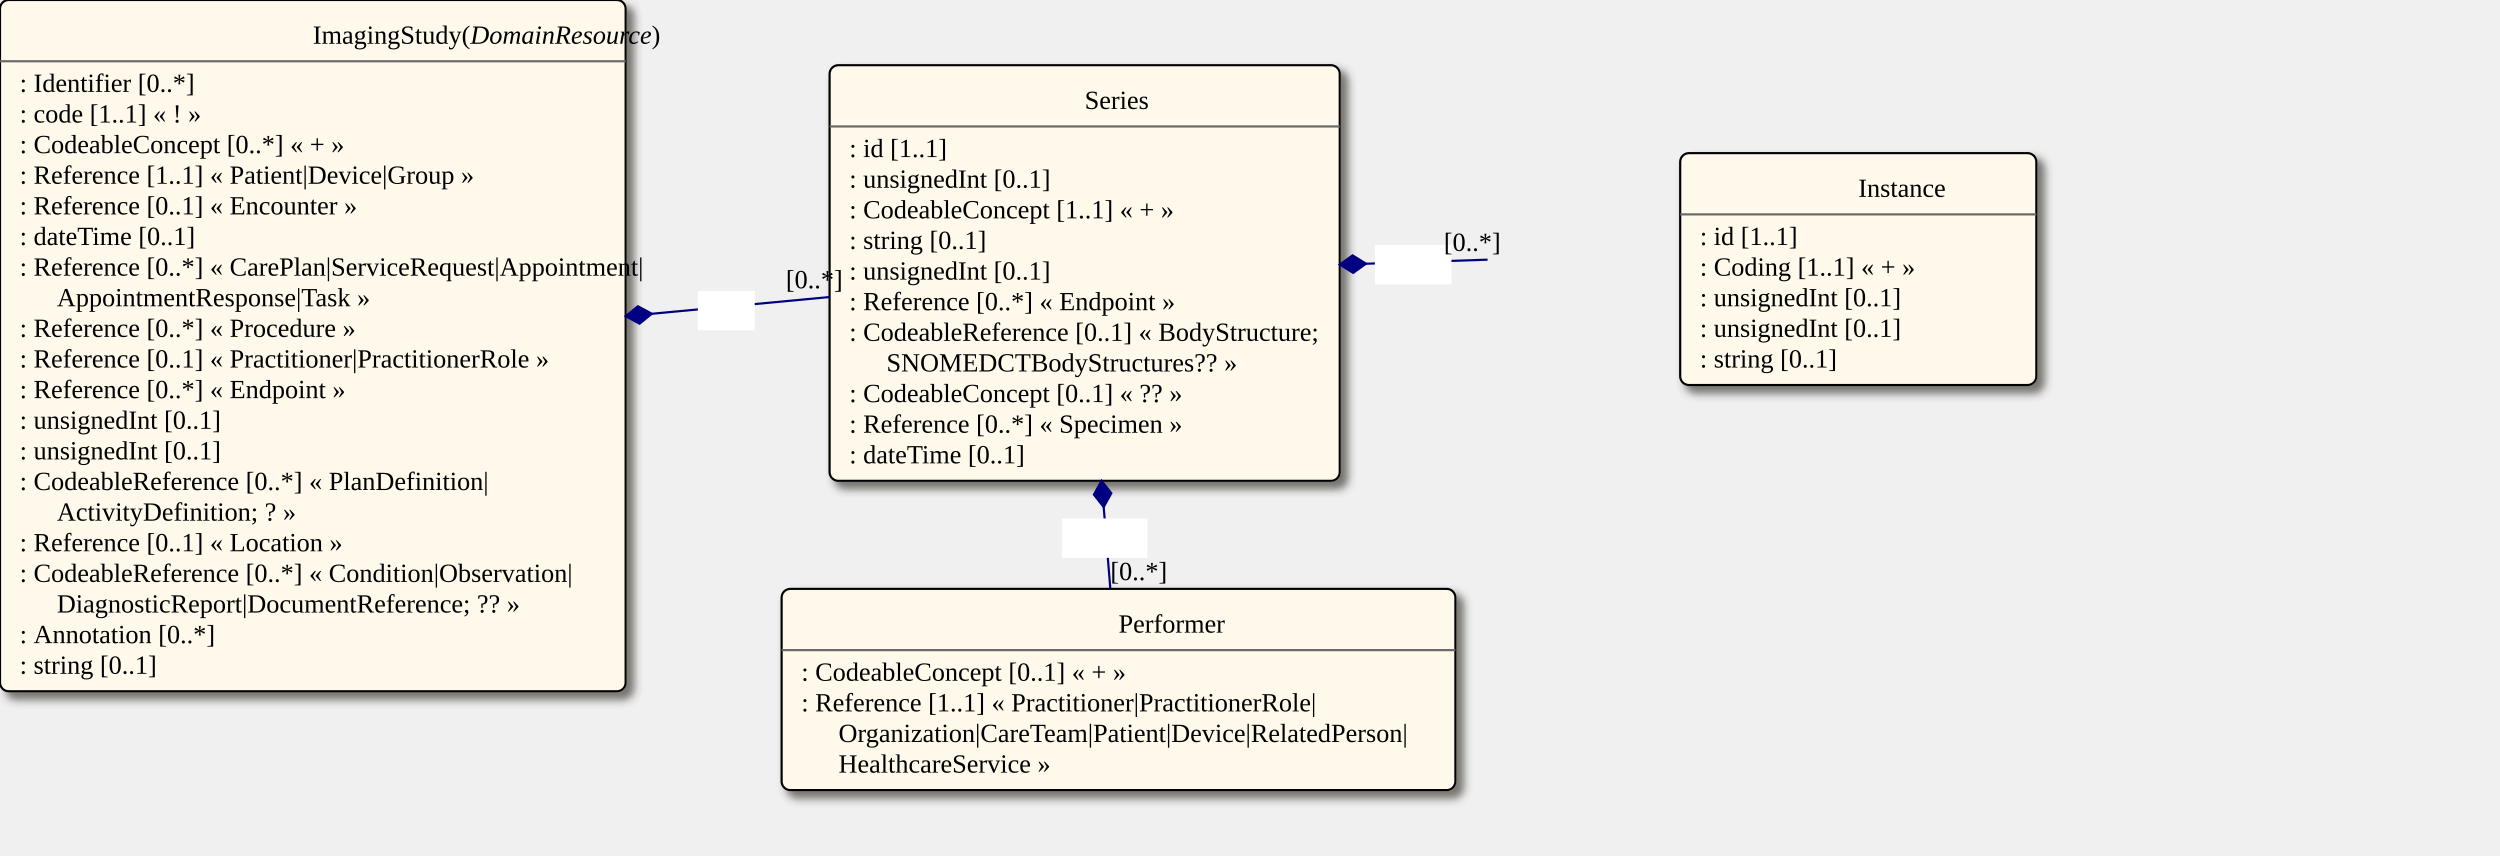
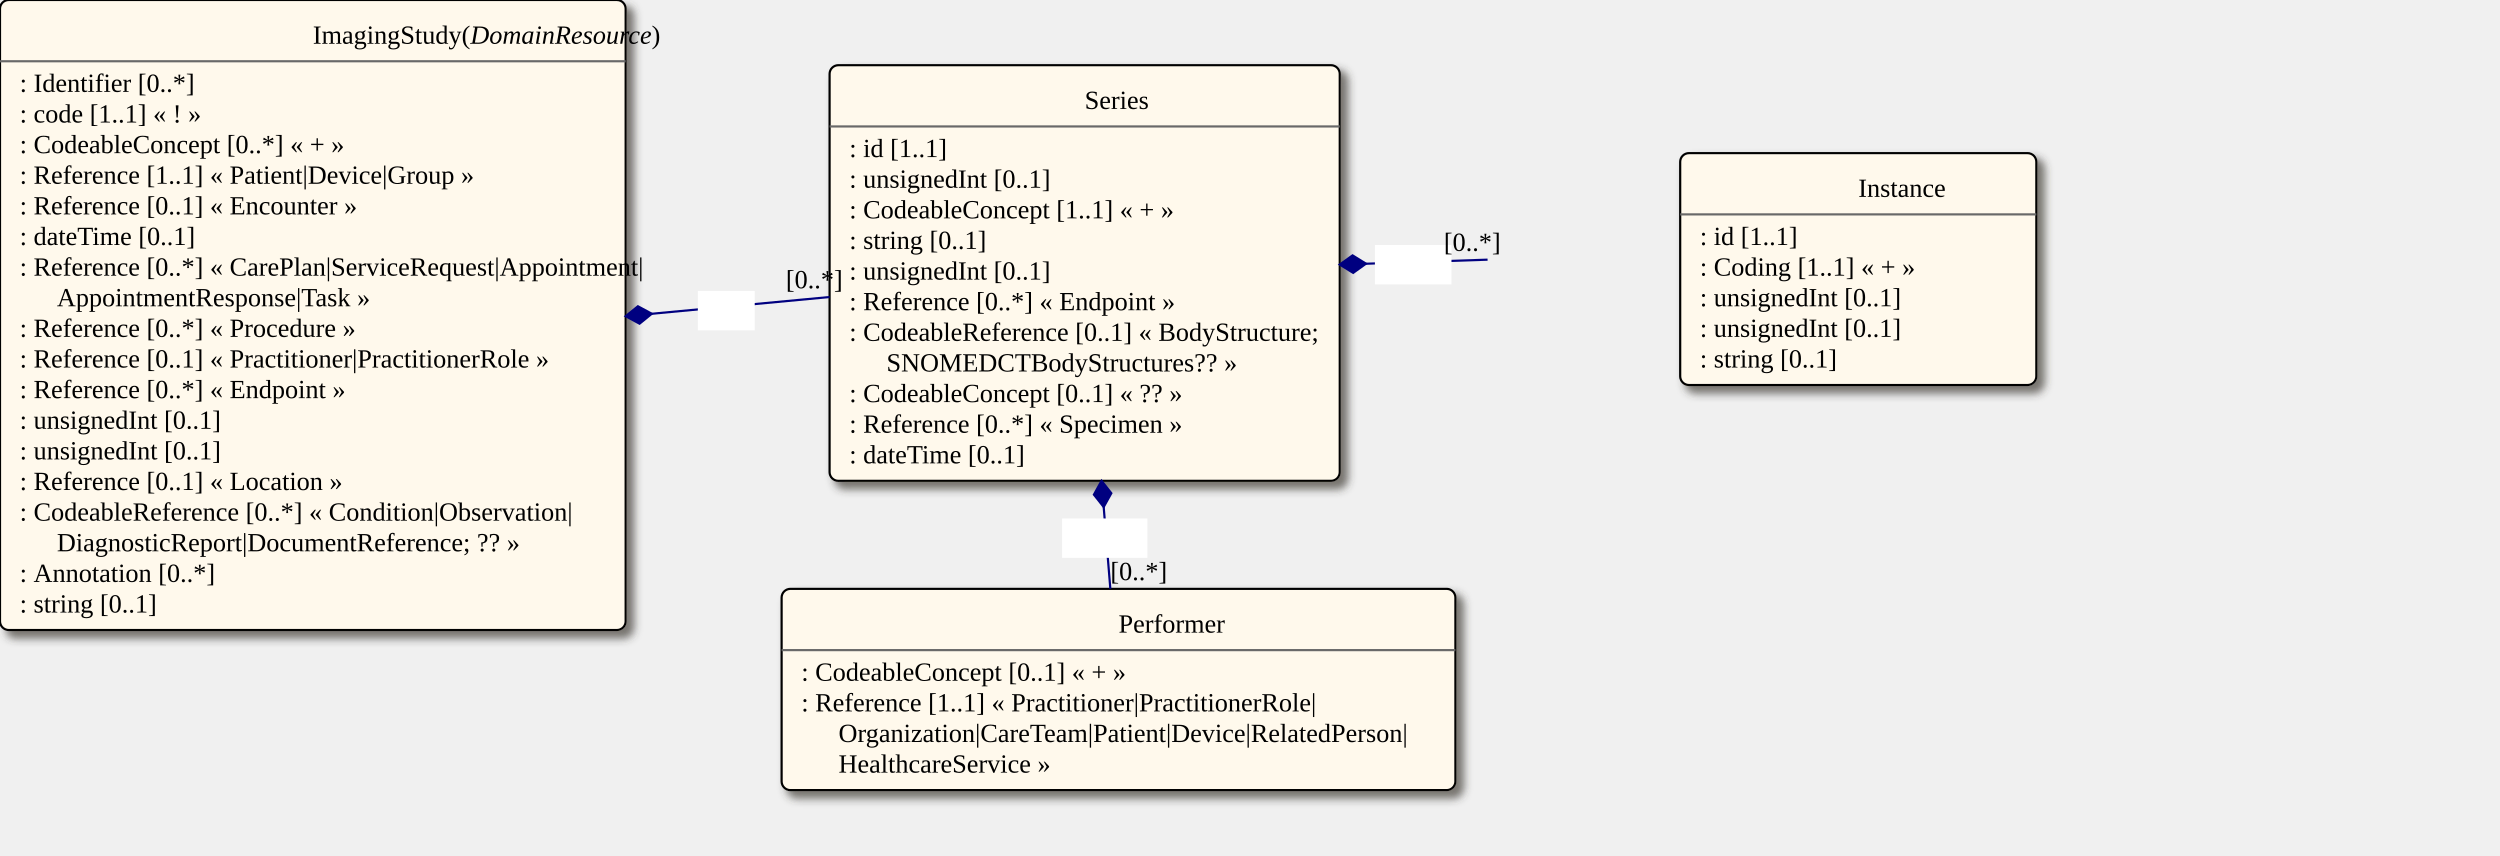
<svg xmlns="http://www.w3.org/2000/svg" xmlns:xlink="http://www.w3.org/1999/xlink" id="n649" version="1.1" width="1142.8" height="391.182">
  <defs id="defs4474">
    <filter id="shadow1" x="-0.033" y="-0.058" width="1.084" height="1.148">
      <feOffset result="offOut" in="SourceGraphic" dx="3" dy="3" id="feOffset4465" />
      <feColorMatrix result="matrixOut" in="offOut" type="matrix" values="0.2 0 0 0 0 0 0.2 0 0 0 0 0 0.2 0 0 0 0 0 1 0" id="feColorMatrix4467" />
      <feGaussianBlur result="blurOut" in="matrixOut" stdDeviation="2" id="feGaussianBlur4469" />
      <feBlend in="SourceGraphic" in2="blurOut" mode="normal" id="feBlend4471" />
    </filter>
  </defs>
  <g id="n650">
-     <rect id="ImagingStudy" x="0.0" y="0.0" rx="4" ry="4" width="286.0" height="316.0" filter="url(#shadow1)" style="fill:#fff9ec;stroke:black;stroke-width:1" />
+     <rect id="ImagingStudy" x="0.0" y="0.0" rx="4" ry="4" width="286.0" height="288.0" filter="url(#shadow1)" style="fill:#fff9ec;stroke:black;stroke-width:1" />
    <line id="n651" x1="0.0" y1="28.0" x2="286.0" y2="28.0" style="stroke:dimgrey;stroke-width:1" />
    <text id="n652" x="143.0" y="20.0" fill="black" class="diagram-class-title  diagram-class-resource">ImagingStudy<tspan class="diagram-class-title-link" id="tspan4479"> (<a id="n653" xlink:href="domainresource.html#DomainResource" class="diagram-class-reference" style="font-style: italic">DomainResource</a>)</tspan>
    </text>
    <text id="n654" x="6.0" y="42.0" fill="black" class="diagram-class-detail">
      <a id="n655" xlink:href="imagingstudy-definitions.html#ImagingStudy.identifier" /> : <a id="n656" xlink:href="datatypes.html#Identifier">Identifier</a> [0..*]</text>
    <text id="n660" x="6.0" y="56.0" fill="black" class="diagram-class-detail">
      <a id="n661" xlink:href="imagingstudy-definitions.html#ImagingStudy.status" /> : <a id="n662" xlink:href="datatypes.html#code">code</a> [1..1] « <a id="n663" xlink:href="valueset-imagingstudy-status.html" />! »</text>
    <text id="n670" x="6.0" y="70.0" fill="black" class="diagram-class-detail">
      <a id="n671" xlink:href="imagingstudy-definitions.html#ImagingStudy.modality" /> : <a id="n672" xlink:href="datatypes.html#CodeableConcept">CodeableConcept</a> [0..*] « <a id="n673" xlink:href="http://dicom.nema.org/medical/dicom/current/output/chtml/part16/sect_CID_33.html" />+ »</text>
    <text id="n680" x="6.0" y="84.0" fill="black" class="diagram-class-detail">
      <a id="n681" xlink:href="imagingstudy-definitions.html#ImagingStudy.subject" /> : <a id="n682" xlink:href="references.html#Reference">Reference</a> [1..1] « <a id="n683" xlink:href="patient.html#Patient">Patient</a>|<a id="n684" xlink:href="device.html#Device">Device</a>|<a id="n685" xlink:href="group.html#Group">Group</a> »</text>
    <text id="n692" x="6.0" y="98.0" fill="black" class="diagram-class-detail">
      <a id="n693" xlink:href="imagingstudy-definitions.html#ImagingStudy.encounter" /> : <a id="n694" xlink:href="references.html#Reference">Reference</a> [0..1] « <a id="n695" xlink:href="encounter.html#Encounter">Encounter</a> »</text>
    <text id="n700" x="6.0" y="112.0" fill="black" class="diagram-class-detail">
      <a id="n701" xlink:href="imagingstudy-definitions.html#ImagingStudy.started" /> : <a id="n702" xlink:href="datatypes.html#dateTime">dateTime</a> [0..1]</text>
    <text id="n706" x="6.0" y="126.0" fill="black" class="diagram-class-detail">
      <a id="n707" xlink:href="imagingstudy-definitions.html#ImagingStudy.basedOn" /> : <a id="n708" xlink:href="references.html#Reference">Reference</a> [0..*] « <a id="n709" xlink:href="careplan.html#CarePlan">CarePlan</a>|<a id="n710" xlink:href="servicerequest.html#ServiceRequest">ServiceRequest</a>|<a id="n711" xlink:href="appointment.html#Appointment">Appointment</a>|</text>
    <text id="n712" x="26.0" y="140.0" fill="black" class="diagram-class-detail">
      <a id="n713" xlink:href="appointmentresponse.html#AppointmentResponse">AppointmentResponse</a>|<a id="n714" xlink:href="task.html#Task">Task</a> »</text>
    <text id="n724" x="6.0" y="154.0" fill="black" class="diagram-class-detail">
-       <a id="n725" xlink:href="imagingstudy-definitions.html#ImagingStudy.partOf" /> : <a id="n726" xlink:href="references.html#Reference">Reference</a> [0..*] « <a id="n727" xlink:href="procedure.html#Procedure">Procedure</a> »</text>
+       <a id="n725" xlink:href="imagingstudy-definitions.html#ImagingStudy.procedure" /> : <a id="n726" xlink:href="references.html#Reference">Reference</a> [0..*] « <a id="n727" xlink:href="procedure.html#Procedure">Procedure</a> »</text>
    <text id="n732" x="6.0" y="168.0" fill="black" class="diagram-class-detail">
      <a id="n733" xlink:href="imagingstudy-definitions.html#ImagingStudy.referrer" /> : <a id="n734" xlink:href="references.html#Reference">Reference</a> [0..1] « <a id="n735" xlink:href="practitioner.html#Practitioner">Practitioner</a>|<a id="n736" xlink:href="practitionerrole.html#PractitionerRole">PractitionerRole</a> »</text>
    <text id="n742" x="6.0" y="182.0" fill="black" class="diagram-class-detail">
      <a id="n743" xlink:href="imagingstudy-definitions.html#ImagingStudy.endpoint" /> : <a id="n744" xlink:href="references.html#Reference">Reference</a> [0..*] « <a id="n745" xlink:href="endpoint.html#Endpoint">Endpoint</a> »</text>
    <text id="n750" x="6.0" y="196.0" fill="black" class="diagram-class-detail">
      <a id="n751" xlink:href="imagingstudy-definitions.html#ImagingStudy.numberOfSeries" /> : <a id="n752" xlink:href="datatypes.html#unsignedInt">unsignedInt</a> [0..1]</text>
    <text id="n756" x="6.0" y="210.0" fill="black" class="diagram-class-detail">
      <a id="n757" xlink:href="imagingstudy-definitions.html#ImagingStudy.numberOfInstances" /> : <a id="n758" xlink:href="datatypes.html#unsignedInt">unsignedInt</a> [0..1]</text>
-     <text id="n762" x="6.0" y="224.0" fill="black" class="diagram-class-detail">
-       <a id="n763" xlink:href="imagingstudy-definitions.html#ImagingStudy.procedure" /> : <a id="n764" xlink:href="references.html#CodeableReference">CodeableReference</a> [0..*] « <a id="n765" xlink:href="plandefinition.html#PlanDefinition">PlanDefinition</a>|</text>
-     <text id="n766" x="26.0" y="238.0" fill="black" class="diagram-class-detail">
-       <a id="n767" xlink:href="activitydefinition.html#ActivityDefinition">ActivityDefinition</a>; <a id="n768" xlink:href="http://loinc.org/vs/loinc-rsna-radiology-playbook" />? »</text>
-     <text id="n776" x="6.0" y="252.0" fill="black" class="diagram-class-detail">
+     <text id="n776" x="6.0" y="224.0" fill="black" class="diagram-class-detail">
      <a id="n777" xlink:href="imagingstudy-definitions.html#ImagingStudy.location" /> : <a id="n778" xlink:href="references.html#Reference">Reference</a> [0..1] « <a id="n779" xlink:href="location.html#Location">Location</a> »</text>
-     <text id="n784" x="6.0" y="266.0" fill="black" class="diagram-class-detail">
+     <text id="n784" x="6.0" y="238.0" fill="black" class="diagram-class-detail">
      <a id="n785" xlink:href="imagingstudy-definitions.html#ImagingStudy.reason" /> : <a id="n786" xlink:href="references.html#CodeableReference">CodeableReference</a> [0..*] « <a id="n787" xlink:href="condition.html#Condition">Condition</a>|<a id="n788" xlink:href="observation.html#Observation">Observation</a>|</text>
-     <text id="n789" x="26.0" y="280.0" fill="black" class="diagram-class-detail">
+     <text id="n789" x="26.0" y="252.0" fill="black" class="diagram-class-detail">
      <a id="n790" xlink:href="diagnosticreport.html#DiagnosticReport">DiagnosticReport</a>|<a id="n791" xlink:href="documentreference.html#DocumentReference">DocumentReference</a>; <a id="n792" xlink:href="valueset-procedure-reason.html" />?? »</text>
-     <text id="n804" x="6.0" y="294.0" fill="black" class="diagram-class-detail">
+     <text id="n804" x="6.0" y="266.0" fill="black" class="diagram-class-detail">
      <a id="n805" xlink:href="imagingstudy-definitions.html#ImagingStudy.note" /> : <a id="n806" xlink:href="datatypes.html#Annotation">Annotation</a> [0..*]</text>
-     <text id="n810" x="6.0" y="308.0" fill="black" class="diagram-class-detail">
+     <text id="n810" x="6.0" y="280.0" fill="black" class="diagram-class-detail">
      <a id="n811" xlink:href="imagingstudy-definitions.html#ImagingStudy.description" /> : <a id="n812" xlink:href="datatypes.html#string">string</a> [0..1]</text>
  </g>
  <g id="n816">
    <rect id="ImagingStudy.series" x="379.223" y="29.803" rx="4" ry="4" width="233.2" height="190.0" filter="url(#shadow1)" style="fill:#fff9ec;stroke:black;stroke-width:1" />
    <line id="n817" x1="379.223" y1="57.803" x2="612.423" y2="57.803" style="stroke:dimgrey;stroke-width:1" />
    <text id="n818" x="495.823" y="49.803" fill="black" class="diagram-class-title">Series</text>
    <text id="n819" x="385.223" y="71.803" fill="black" class="diagram-class-detail">
      <a id="n820" xlink:href="imagingstudy-definitions.html#ImagingStudy.series.uid" /> : <a id="n821" xlink:href="datatypes.html#id">id</a> [1..1]</text>
    <text id="n825" x="385.223" y="85.803" fill="black" class="diagram-class-detail">
      <a id="n826" xlink:href="imagingstudy-definitions.html#ImagingStudy.series.number" /> : <a id="n827" xlink:href="datatypes.html#unsignedInt">unsignedInt</a> [0..1]</text>
    <text id="n831" x="385.223" y="99.803" fill="black" class="diagram-class-detail">
      <a id="n832" xlink:href="imagingstudy-definitions.html#ImagingStudy.series.modality" /> : <a id="n833" xlink:href="datatypes.html#CodeableConcept">CodeableConcept</a> [1..1] « <a id="n834" xlink:href="http://dicom.nema.org/medical/dicom/current/output/chtml/part16/sect_CID_33.html" />+ »</text>
    <text id="n841" x="385.223" y="113.803" fill="black" class="diagram-class-detail">
      <a id="n842" xlink:href="imagingstudy-definitions.html#ImagingStudy.series.description" /> : <a id="n843" xlink:href="datatypes.html#string">string</a> [0..1]</text>
    <text id="n847" x="385.223" y="127.803" fill="black" class="diagram-class-detail">
      <a id="n848" xlink:href="imagingstudy-definitions.html#ImagingStudy.series.numberOfInstances" /> : <a id="n849" xlink:href="datatypes.html#unsignedInt">unsignedInt</a> [0..1]</text>
    <text id="n853" x="385.223" y="141.803" fill="black" class="diagram-class-detail">
      <a id="n854" xlink:href="imagingstudy-definitions.html#ImagingStudy.series.endpoint" /> : <a id="n855" xlink:href="references.html#Reference">Reference</a> [0..*] « <a id="n856" xlink:href="endpoint.html#Endpoint">Endpoint</a> »</text>
    <text id="n861" x="385.223" y="155.803" fill="black" class="diagram-class-detail">
      <a id="n862" xlink:href="imagingstudy-definitions.html#ImagingStudy.series.bodySite" /> : <a id="n863" xlink:href="references.html#CodeableReference">CodeableReference</a> [0..1] « <a id="n864" xlink:href="bodystructure.html#BodyStructure">BodyStructure</a>; <a id="n865" xlink:href="valueset-body-site.html" />
    </text>
    <text id="n867" x="405.223" y="169.803" fill="black" class="diagram-class-detail">
      <a id="n868" xlink:href="valueset-body-site.html">SNOMEDCTBodyStructures</a>?? »</text>
    <text id="n877" x="385.223" y="183.803" fill="black" class="diagram-class-detail">
      <a id="n878" xlink:href="imagingstudy-definitions.html#ImagingStudy.series.laterality" /> : <a id="n879" xlink:href="datatypes.html#CodeableConcept">CodeableConcept</a> [0..1] « <a id="n880" xlink:href="http://dicom.nema.org/medical/dicom/current/output/chtml/part16/sect_CID_244.html" />?? »</text>
    <text id="n887" x="385.223" y="197.803" fill="black" class="diagram-class-detail">
      <a id="n888" xlink:href="imagingstudy-definitions.html#ImagingStudy.series.specimen" /> : <a id="n889" xlink:href="references.html#Reference">Reference</a> [0..*] « <a id="n890" xlink:href="specimen.html#Specimen">Specimen</a> »</text>
    <text id="n895" x="385.223" y="211.803" fill="black" class="diagram-class-detail">
      <a id="n896" xlink:href="imagingstudy-definitions.html#ImagingStudy.series.started" /> : <a id="n897" xlink:href="datatypes.html#dateTime">dateTime</a> [0..1]</text>
  </g>
  <g id="n901">
    <rect id="ImagingStudy.series.performer" x="357.295" y="269.182" rx="4" ry="4" width="308.0" height="92.0" filter="url(#shadow1)" style="fill:#fff9ec;stroke:black;stroke-width:1" />
    <line id="n902" x1="357.295" y1="297.182" x2="665.295" y2="297.182" style="stroke:dimgrey;stroke-width:1" />
    <text id="n903" x="511.295" y="289.182" fill="black" class="diagram-class-title">Performer</text>
    <text id="n904" x="363.295" y="311.182" fill="black" class="diagram-class-detail">
      <a id="n905" xlink:href="imagingstudy-definitions.html#ImagingStudy.series.performer.function" /> : <a id="n906" xlink:href="datatypes.html#CodeableConcept">CodeableConcept</a> [0..1] « <a id="n907" xlink:href="valueset-series-performer-function.html" />+ »</text>
    <text id="n914" x="363.295" y="325.182" fill="black" class="diagram-class-detail">
      <a id="n915" xlink:href="imagingstudy-definitions.html#ImagingStudy.series.performer.actor" /> : <a id="n916" xlink:href="references.html#Reference">Reference</a> [1..1] « <a id="n917" xlink:href="practitioner.html#Practitioner">Practitioner</a>|<a id="n918" xlink:href="practitionerrole.html#PractitionerRole">PractitionerRole</a>|</text>
    <text id="n919" x="383.295" y="339.182" fill="black" class="diagram-class-detail">
      <a id="n920" xlink:href="organization.html#Organization">Organization</a>|<a id="n921" xlink:href="careteam.html#CareTeam">CareTeam</a>|<a id="n922" xlink:href="patient.html#Patient">Patient</a>|<a id="n923" xlink:href="device.html#Device">Device</a>|<a id="n924" xlink:href="relatedperson.html#RelatedPerson">RelatedPerson</a>|</text>
    <text id="n925" x="383.295" y="353.182" fill="black" class="diagram-class-detail">
      <a id="n926" xlink:href="healthcareservice.html#HealthcareService">HealthcareService</a> »</text>
  </g>
  <g id="n940" transform="translate(88.0488)">
    <rect id="ImagingStudy.series.instance" x="680" y="70" rx="4" ry="4" width="162.8" height="106" filter="url(#shadow1)" style="fill:#fff9ec;stroke:#000000;stroke-width:1" />
    <line id="n941" x1="680" y1="98" x2="842.8" y2="98" style="stroke:#696969;stroke-width:1" />
    <text id="n942" x="761.4" y="90" fill="#000000" class="diagram-class-title">Instance</text>
    <text id="n943" x="686" y="112" fill="#000000" class="diagram-class-detail">
      <a id="n944" xlink:href="imagingstudy-definitions.html#ImagingStudy.series.instance.uid" /> : <a id="n945" xlink:href="datatypes.html#id">id</a> [1..1]</text>
    <text id="n949" x="686" y="126" fill="#000000" class="diagram-class-detail">
      <a id="n950" xlink:href="imagingstudy-definitions.html#ImagingStudy.series.instance.sopClass" /> : <a id="n951" xlink:href="datatypes.html#Coding">Coding</a> [1..1] « <a id="n952" xlink:href="http://dicom.nema.org/medical/dicom/current/output/chtml/part04/sect_B.5.html#table_B.5-1" />+ »</text>
    <text id="n959" x="686" y="140" fill="#000000" class="diagram-class-detail">
      <a id="n960" xlink:href="imagingstudy-definitions.html#ImagingStudy.series.instance.number" /> : <a id="n961" xlink:href="datatypes.html#unsignedInt">unsignedInt</a> [0..1]</text>
    <text id="n965" x="686" y="154" fill="#000000" class="diagram-class-detail">
      <a id="n966" xlink:href="imagingstudy-definitions.html#ImagingStudy.series.instance.numberOfFrames" /> : <a id="n967" xlink:href="datatypes.html#unsignedInt">unsignedInt</a> [0..1]</text>
    <text id="n968" x="686" y="168" fill="#000000" class="diagram-class-detail">
      <a id="n969" xlink:href="imagingstudy-definitions.html#ImagingStudy.series.instance.title" /> : <a id="n970" xlink:href="datatypes.html#string">string</a> [0..1]</text>
  </g>
  <line id="n971" x1="503.544" y1="219.803" x2="507.557" y2="269.182" style="stroke:navy;stroke-width:1" />
  <polygon id="n972" points="503.544,219.803 509.544,223.803 515.544,219.803 509.544,215.803 503.544,219.803" style="fill:navy;stroke:navy;stroke-width:1" transform="rotate(85.35372 503.5439 219.8026)" />
  <rect id="n973" x="485.5" y="237.0" width="39.0" height="18.0" style="fill:white;stroke:black;stroke-width:0" />
  <text id="n974" x="505.0" y="247.0" fill="black" class="diagram-class-linkage">
    <a id="n975" xlink:href="imagingstudy-definitions.html#ImagingStudy.series.performer" />
  </text>
  <text id="n976" x="507.557" y="265.182" fill="black" class="diagram-class-linkage">[0..*]</text>
  <line id="n977" x1="612.423" y1="120.938" x2="680.0" y2="118.698" style="stroke:navy;stroke-width:1" />
  <polygon id="n978" points="612.423,120.938 618.423,124.938 624.423,120.938 618.423,116.938 612.423,120.938" style="fill:navy;stroke:navy;stroke-width:1" transform="rotate(-1.898394 612.4232 120.9379)" />
  <rect id="n979" x="628.5" y="112.0" width="35.0" height="18.0" style="fill:white;stroke:black;stroke-width:0" />
  <text id="n980" x="646.0" y="122.0" fill="black" class="diagram-class-linkage">
    <a id="n981" xlink:href="imagingstudy-definitions.html#ImagingStudy.series.instance" />
  </text>
  <text id="n982" x="660.0" y="114.698" fill="black" class="diagram-class-linkage">[0..*]</text>
  <line id="n983" x1="286.0" y1="144.545" x2="379.223" y2="135.774" style="stroke:navy;stroke-width:1" />
  <polygon id="n984" points="286.0,144.545 292.0,148.545 298.0,144.545 292.0,140.545 286.0,144.545" style="fill:navy;stroke:navy;stroke-width:1" transform="rotate(-5.375172 286.0 144.545)" />
  <rect id="n985" x="319.0" y="133.0" width="26.0" height="18.0" style="fill:white;stroke:black;stroke-width:0" />
  <text id="n986" x="332.0" y="143.0" fill="black" class="diagram-class-linkage">
    <a id="n987" xlink:href="imagingstudy-definitions.html#ImagingStudy.series" />
  </text>
  <text id="n988" x="359.223" y="131.774" fill="black" class="diagram-class-linkage">[0..*]</text>
</svg>
